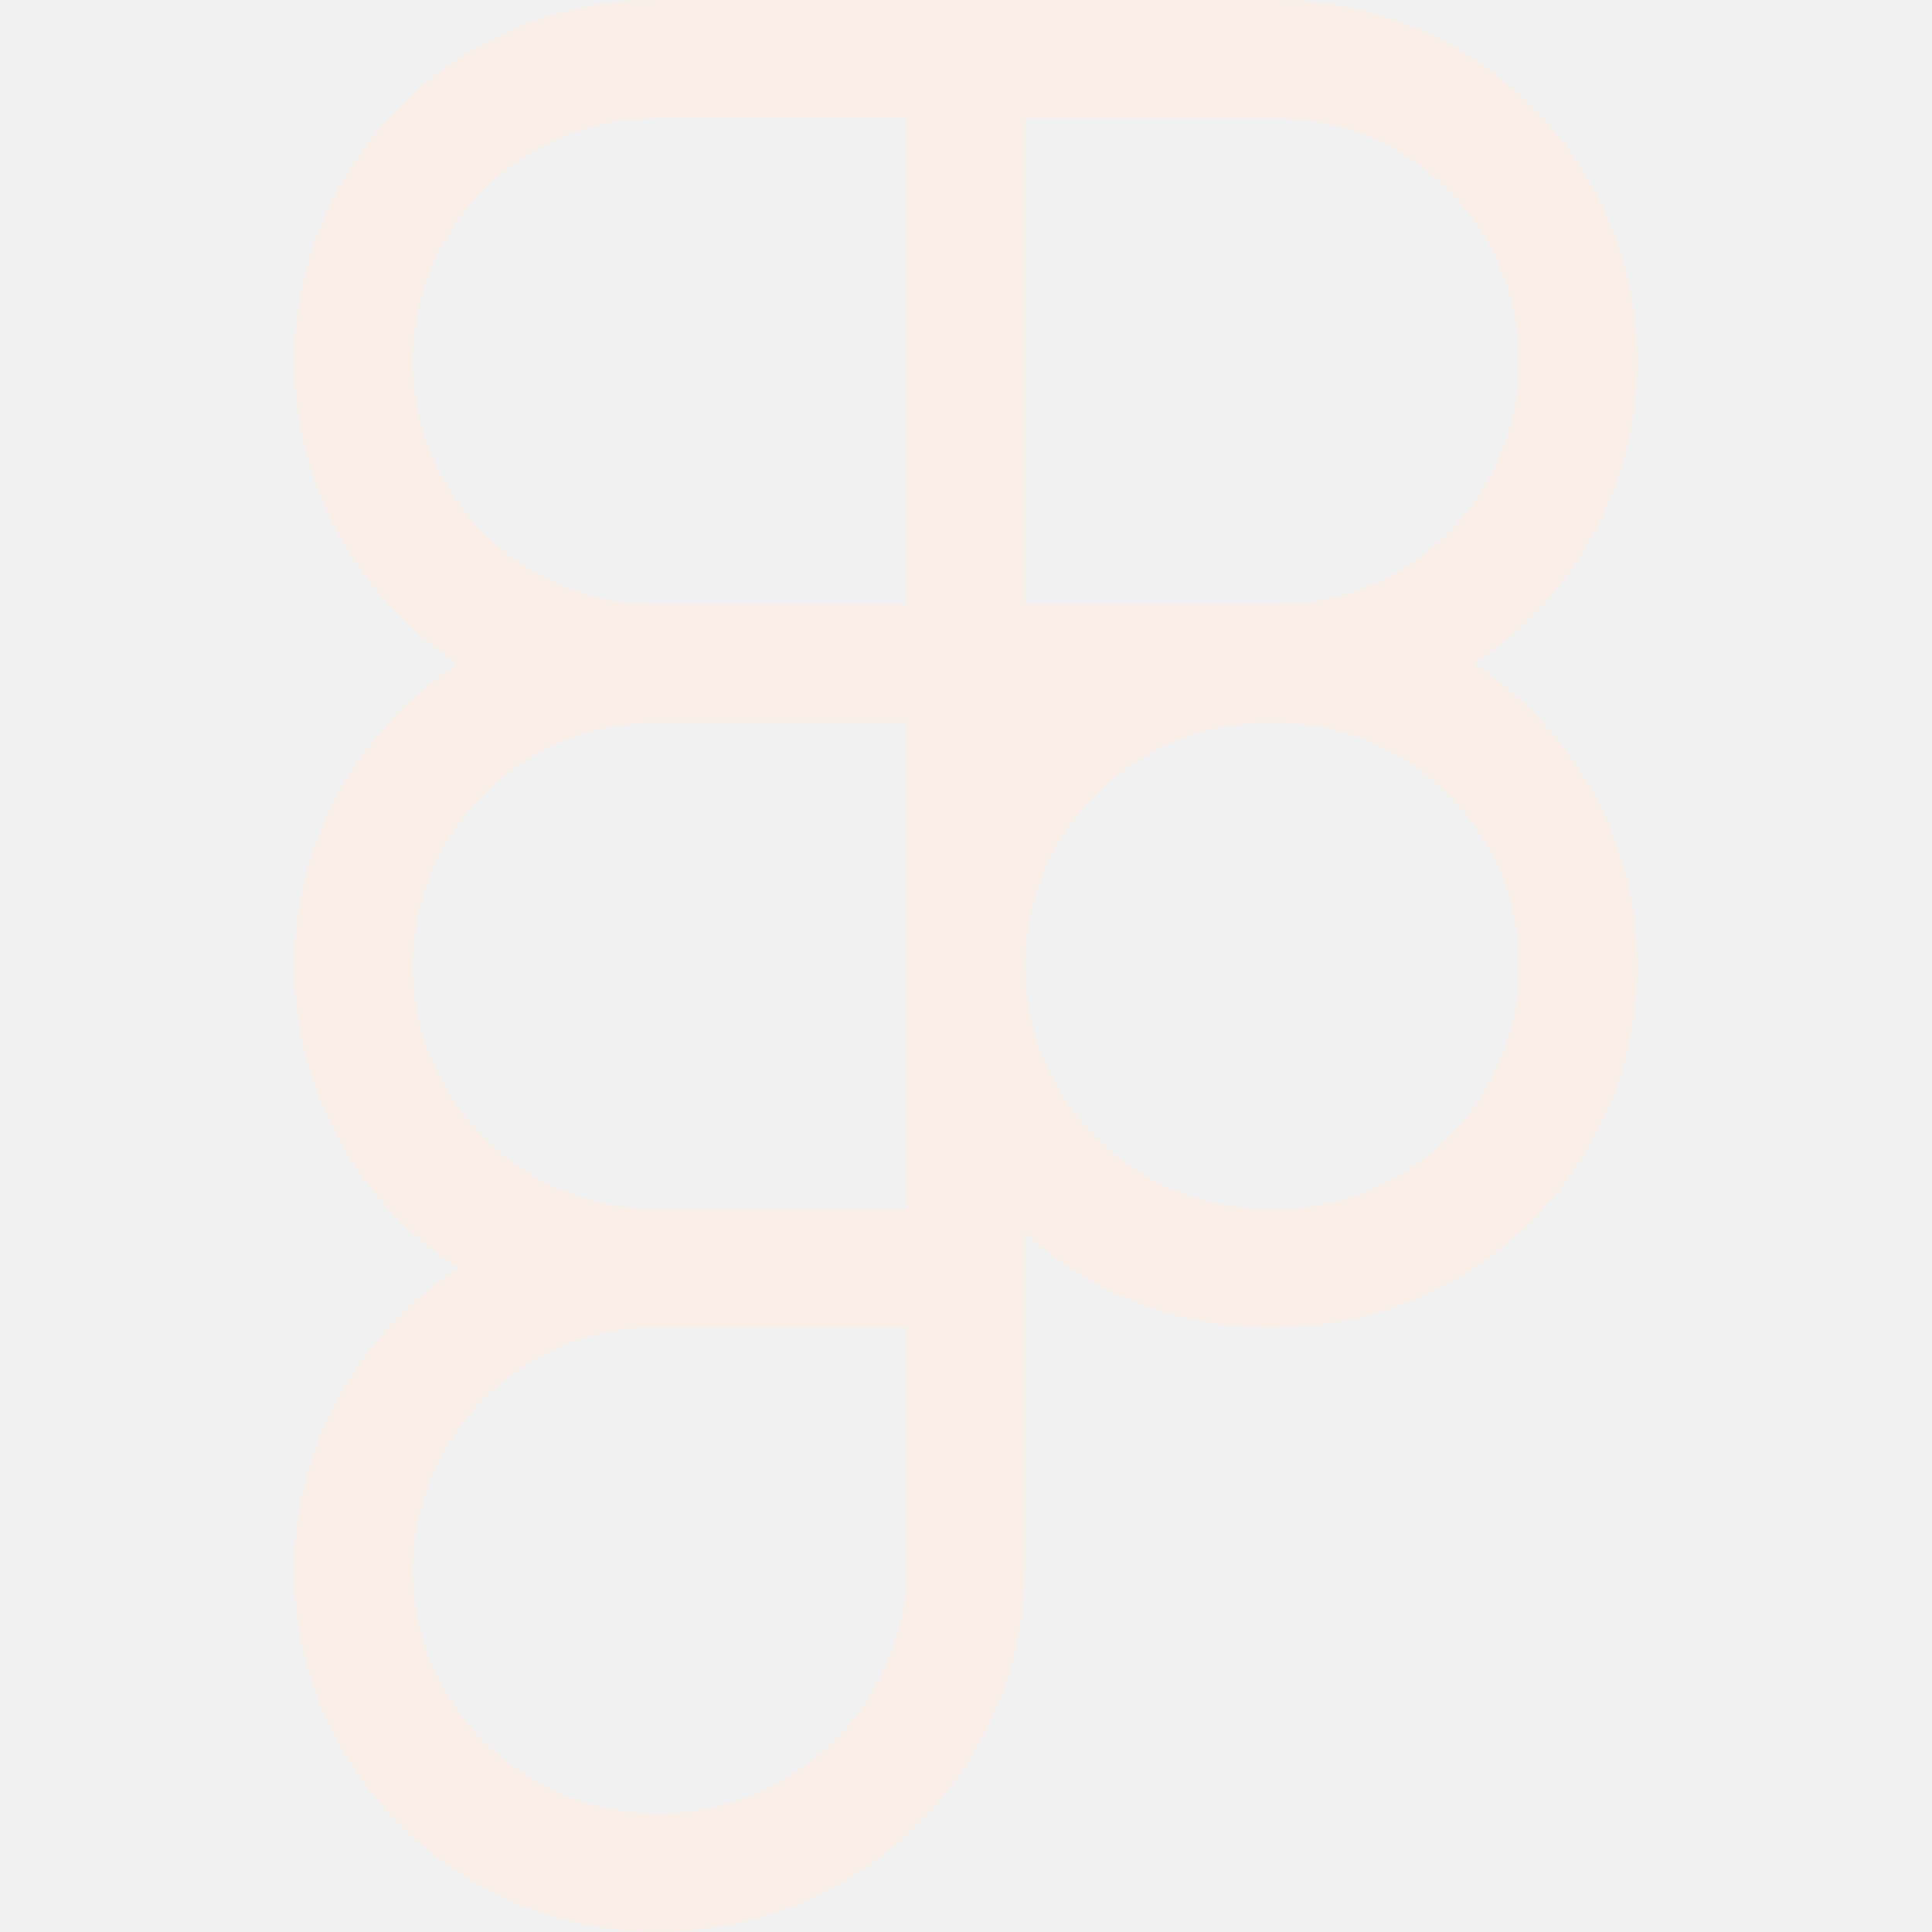
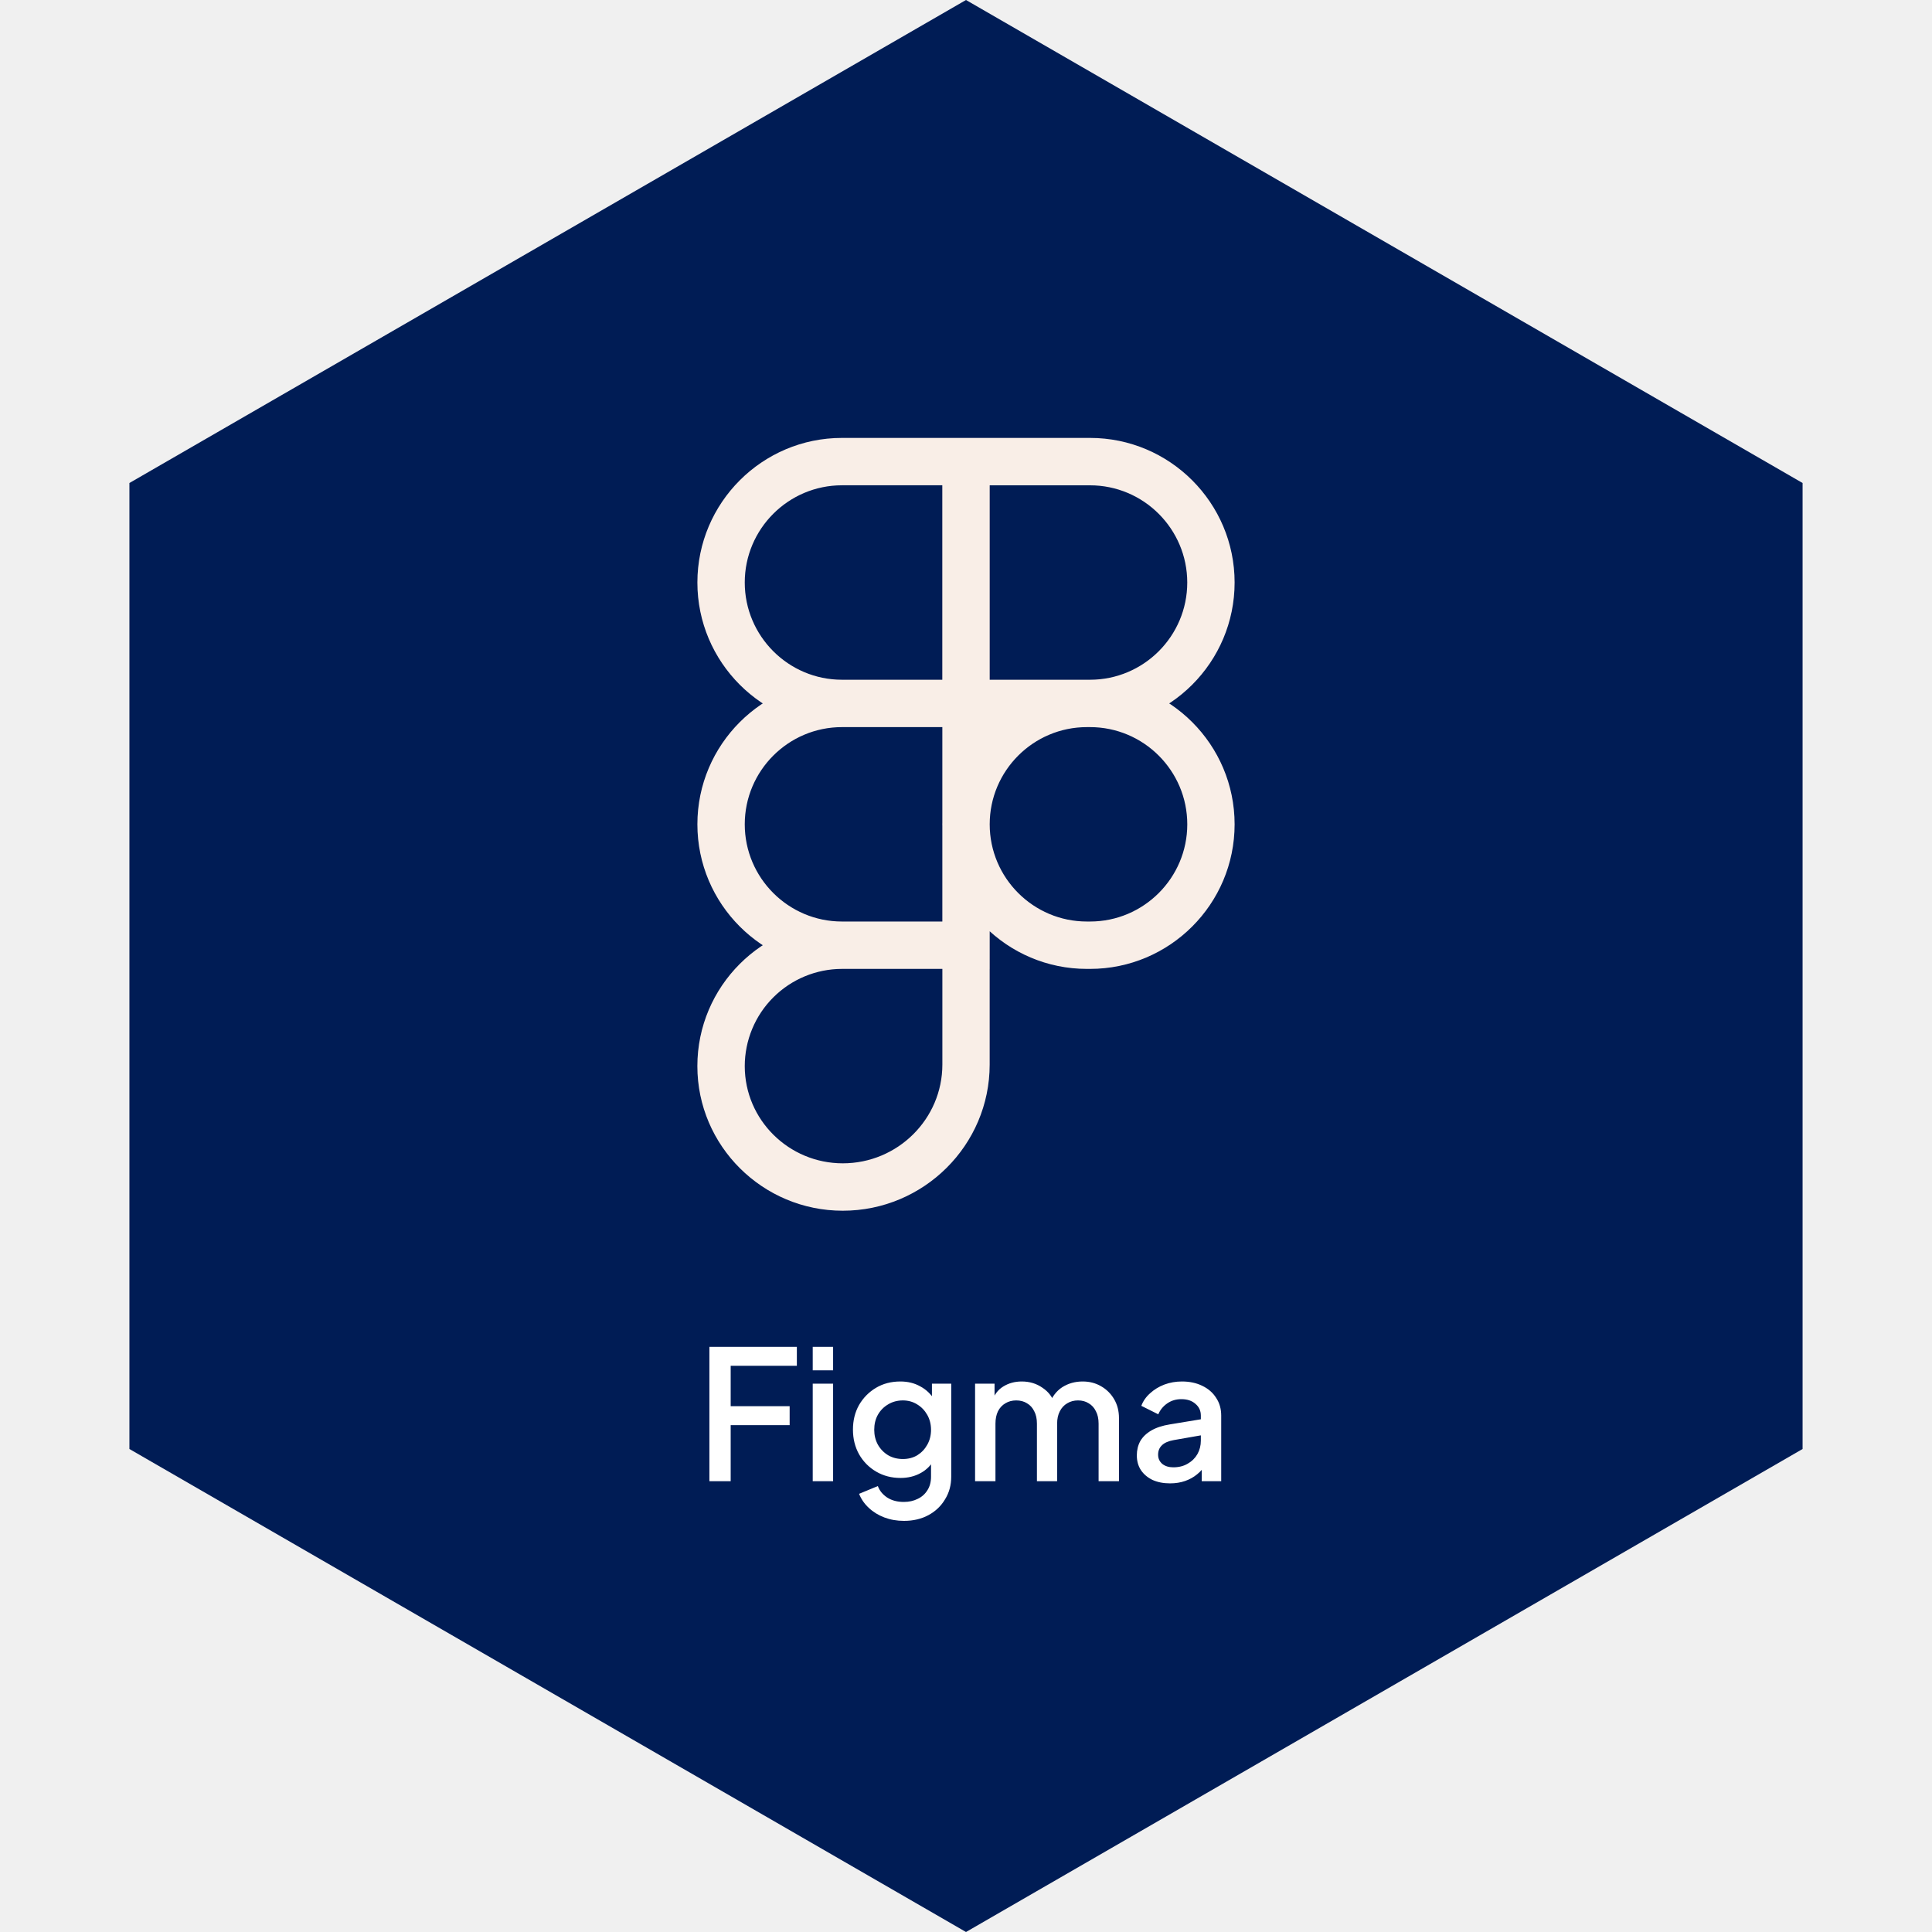
- <svg xmlns="http://www.w3.org/2000/svg" width="80" height="80" viewBox="0 0 80 80" fill="none">
-   <path d="M52.84 29.937H37.547V0H52.84C61.093 0 67.807 6.713 67.807 14.967C67.807 23.22 61.093 29.937 52.84 29.937ZM42.45 25.033H52.84C58.39 25.033 62.903 20.517 62.903 14.97C62.903 9.423 58.387 4.907 52.84 4.907H42.45V25.033ZM42.45 29.937H27.16C18.907 29.937 12.193 23.223 12.193 14.97C12.193 6.717 18.907 0 27.16 0H42.453V29.937H42.45ZM27.16 4.903C21.61 4.903 17.097 9.42 17.097 14.967C17.097 20.513 21.61 25.033 27.16 25.033H37.55V4.903H27.16ZM42.45 54.967H27.16C18.907 54.967 12.193 48.253 12.193 40C12.193 31.747 18.907 25.033 27.16 25.033H42.453V54.967H42.45ZM27.16 29.937C21.61 29.937 17.097 34.453 17.097 40C17.097 45.547 21.613 50.063 27.16 50.063H37.55V29.937H27.16ZM27.24 80C18.943 80 12.19 73.287 12.19 65.033C12.19 56.78 18.903 50.067 27.157 50.067H42.45V64.87C42.45 73.213 35.627 80 27.24 80ZM27.16 54.967C24.492 54.97 21.934 56.032 20.048 57.918C18.162 59.804 17.1 62.362 17.097 65.03C17.097 70.58 21.647 75.093 27.243 75.093C32.927 75.093 37.553 70.507 37.553 64.867V54.967H27.16ZM52.84 54.967H52.513C44.26 54.967 37.547 48.253 37.547 40C37.547 31.747 44.26 25.033 52.513 25.033H52.84C61.093 25.033 67.807 31.747 67.807 40C67.807 48.253 61.093 54.967 52.84 54.967ZM52.517 29.937C46.967 29.937 42.453 34.453 42.453 40C42.453 45.547 46.97 50.063 52.517 50.063H52.843C58.393 50.063 62.907 45.547 62.907 40C62.907 34.453 58.387 29.937 52.84 29.937H52.517Z" fill="#F9EEE7" />
+ <svg xmlns="http://www.w3.org/2000/svg" width="150" height="150" viewBox="0 0 150 150" fill="none">
+   <path d="M75 0L139.952 37.5V112.5L75 150L10.048 112.5V37.5L75 0Z" fill="#001C55" />
+   <path d="M55.078 115V104.57H61.868V106.04H56.73V109.176H61.308V110.646H56.73V115H55.078ZM63.1 115V107.426H64.682V115H63.1ZM63.1 106.39V104.57H64.682V106.39H63.1ZM70.185 118.08C69.635 118.08 69.126 117.991 68.659 117.814C68.193 117.637 67.791 117.389 67.455 117.072C67.119 116.764 66.867 116.4 66.699 115.98L68.155 115.378C68.286 115.733 68.524 116.027 68.869 116.26C69.224 116.493 69.658 116.61 70.171 116.61C70.573 116.61 70.932 116.531 71.249 116.372C71.567 116.223 71.819 115.999 72.005 115.7C72.192 115.411 72.285 115.061 72.285 114.65V112.942L72.565 113.264C72.304 113.749 71.94 114.118 71.473 114.37C71.016 114.622 70.498 114.748 69.919 114.748C69.219 114.748 68.589 114.585 68.029 114.258C67.469 113.931 67.026 113.483 66.699 112.914C66.382 112.345 66.223 111.705 66.223 110.996C66.223 110.277 66.382 109.638 66.699 109.078C67.026 108.518 67.465 108.075 68.015 107.748C68.566 107.421 69.196 107.258 69.905 107.258C70.484 107.258 70.997 107.384 71.445 107.636C71.903 107.879 72.276 108.233 72.565 108.7L72.355 109.092V107.426H73.853V114.65C73.853 115.303 73.695 115.887 73.377 116.4C73.069 116.923 72.64 117.333 72.089 117.632C71.539 117.931 70.904 118.08 70.185 118.08ZM70.101 113.278C70.521 113.278 70.895 113.18 71.221 112.984C71.548 112.779 71.805 112.508 71.991 112.172C72.187 111.827 72.285 111.439 72.285 111.01C72.285 110.581 72.187 110.193 71.991 109.848C71.795 109.503 71.534 109.232 71.207 109.036C70.881 108.831 70.512 108.728 70.101 108.728C69.672 108.728 69.289 108.831 68.953 109.036C68.617 109.232 68.351 109.503 68.155 109.848C67.969 110.184 67.875 110.571 67.875 111.01C67.875 111.43 67.969 111.813 68.155 112.158C68.351 112.503 68.617 112.779 68.953 112.984C69.289 113.18 69.672 113.278 70.101 113.278ZM75.705 115V107.426H77.217V109.064L77.021 108.812C77.18 108.299 77.469 107.911 77.889 107.65C78.309 107.389 78.79 107.258 79.331 107.258C79.938 107.258 80.475 107.421 80.941 107.748C81.417 108.065 81.735 108.49 81.893 109.022L81.445 109.064C81.669 108.457 82.01 108.005 82.467 107.706C82.934 107.407 83.466 107.258 84.063 107.258C84.586 107.258 85.057 107.379 85.477 107.622C85.907 107.865 86.247 108.201 86.499 108.63C86.751 109.059 86.877 109.549 86.877 110.1V115H85.295V110.534C85.295 110.151 85.225 109.829 85.085 109.568C84.955 109.297 84.768 109.092 84.525 108.952C84.292 108.803 84.017 108.728 83.699 108.728C83.382 108.728 83.102 108.803 82.859 108.952C82.617 109.092 82.425 109.297 82.285 109.568C82.145 109.839 82.075 110.161 82.075 110.534V115H80.507V110.534C80.507 110.151 80.437 109.829 80.297 109.568C80.167 109.297 79.98 109.092 79.737 108.952C79.504 108.803 79.224 108.728 78.897 108.728C78.58 108.728 78.3 108.803 78.057 108.952C77.815 109.092 77.623 109.297 77.483 109.568C77.353 109.839 77.287 110.161 77.287 110.534V115H75.705ZM90.838 115.168C90.325 115.168 89.873 115.079 89.481 114.902C89.098 114.715 88.799 114.463 88.585 114.146C88.37 113.819 88.263 113.437 88.263 112.998C88.263 112.587 88.351 112.219 88.528 111.892C88.715 111.565 89 111.29 89.382 111.066C89.765 110.842 90.246 110.683 90.825 110.59L93.457 110.156V111.402L91.132 111.808C90.713 111.883 90.404 112.018 90.209 112.214C90.013 112.401 89.915 112.643 89.915 112.942C89.915 113.231 90.022 113.469 90.237 113.656C90.46 113.833 90.745 113.922 91.091 113.922C91.52 113.922 91.893 113.829 92.21 113.642C92.537 113.455 92.789 113.208 92.966 112.9C93.144 112.583 93.233 112.233 93.233 111.85V109.904C93.233 109.531 93.093 109.227 92.812 108.994C92.542 108.751 92.178 108.63 91.721 108.63C91.3 108.63 90.932 108.742 90.615 108.966C90.306 109.181 90.078 109.461 89.928 109.806L88.612 109.148C88.752 108.775 88.981 108.448 89.299 108.168C89.616 107.879 89.984 107.655 90.404 107.496C90.834 107.337 91.287 107.258 91.763 107.258C92.36 107.258 92.887 107.37 93.344 107.594C93.811 107.818 94.171 108.131 94.422 108.532C94.684 108.924 94.814 109.381 94.814 109.904V115H93.302V113.628L93.624 113.67C93.447 113.978 93.219 114.244 92.939 114.468C92.668 114.692 92.355 114.865 92.001 114.986C91.655 115.107 91.268 115.168 90.838 115.168Z" fill="white" />
+   <path d="M84.63 56.453H73.16V34H84.63C90.82 34 95.855 39.035 95.855 45.225C95.855 51.415 90.82 56.453 84.63 56.453ZM76.838 52.775H84.63C88.793 52.775 92.178 49.388 92.178 45.227C92.178 41.068 88.79 37.68 84.63 37.68H76.838V52.775ZM76.838 56.453H65.37C59.18 56.453 54.145 51.417 54.145 45.227C54.145 39.038 59.18 34 65.37 34H76.84V56.453H76.838ZM65.37 37.678C61.208 37.678 57.823 41.065 57.823 45.225C57.823 49.385 61.208 52.775 65.37 52.775H73.163V37.678H65.37ZM76.838 75.225H65.37C59.18 75.225 54.145 70.19 54.145 64C54.145 57.81 59.18 52.775 65.37 52.775H76.84V75.225H76.838ZM65.37 56.453C61.208 56.453 57.823 59.84 57.823 64C57.823 68.16 61.21 71.547 65.37 71.547H73.163V56.453H65.37ZM65.43 94C59.208 94 54.143 88.965 54.143 82.775C54.143 76.585 59.178 71.55 65.368 71.55H76.838V82.653C76.838 88.91 71.72 94 65.43 94ZM65.37 75.225C63.369 75.228 61.451 76.024 60.036 77.439C58.621 78.853 57.825 80.772 57.823 82.772C57.823 86.935 61.235 90.32 65.433 90.32C69.695 90.32 73.165 86.88 73.165 82.65V75.225H65.37ZM84.63 75.225H84.385C78.195 75.225 73.16 70.19 73.16 64C73.16 57.81 78.195 52.775 84.385 52.775H84.63C90.82 52.775 95.855 57.81 95.855 64C95.855 70.19 90.82 75.225 84.63 75.225ZM84.388 56.453C80.225 56.453 76.84 59.84 76.84 64C76.84 68.16 80.228 71.547 84.388 71.547H84.633C88.795 71.547 92.18 68.16 92.18 64C92.18 59.84 88.79 56.453 84.63 56.453H84.388Z" fill="#F9EEE7" />
</svg>
